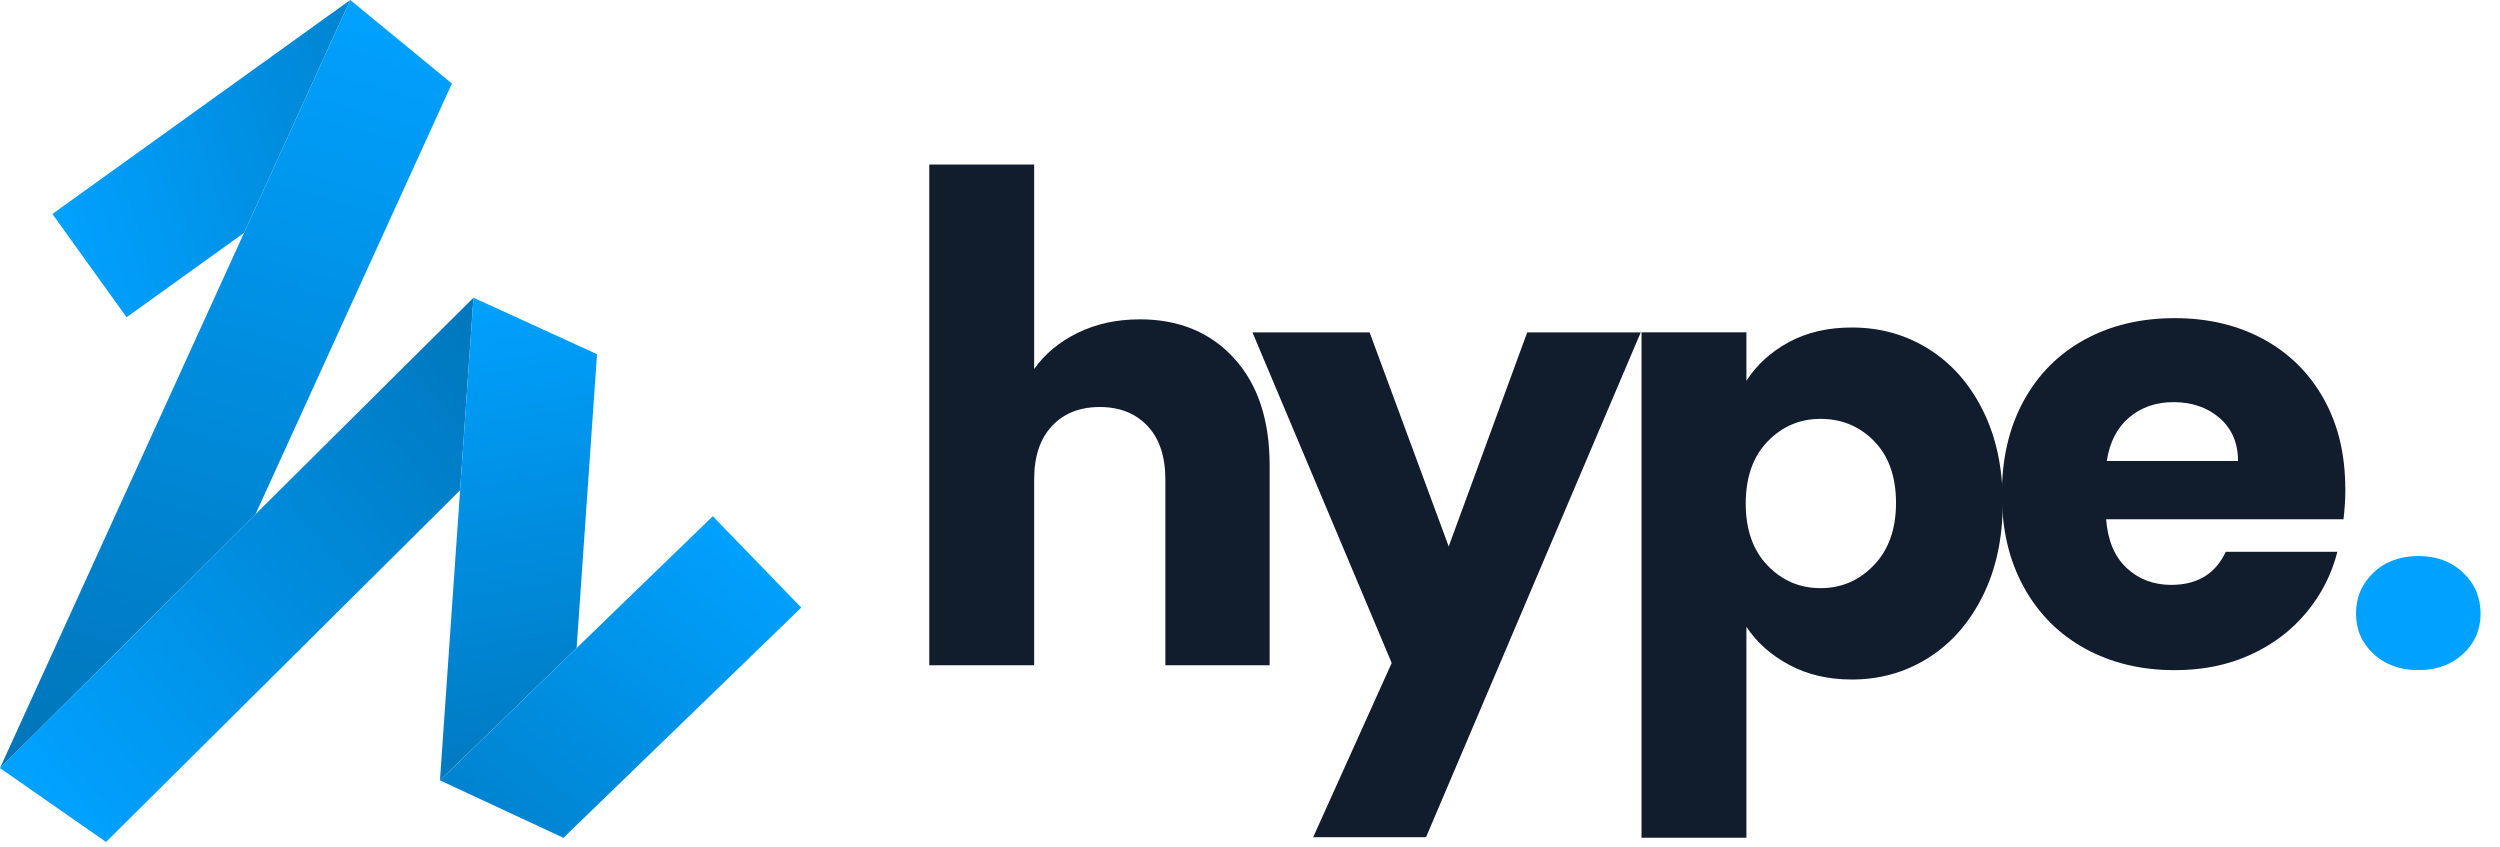
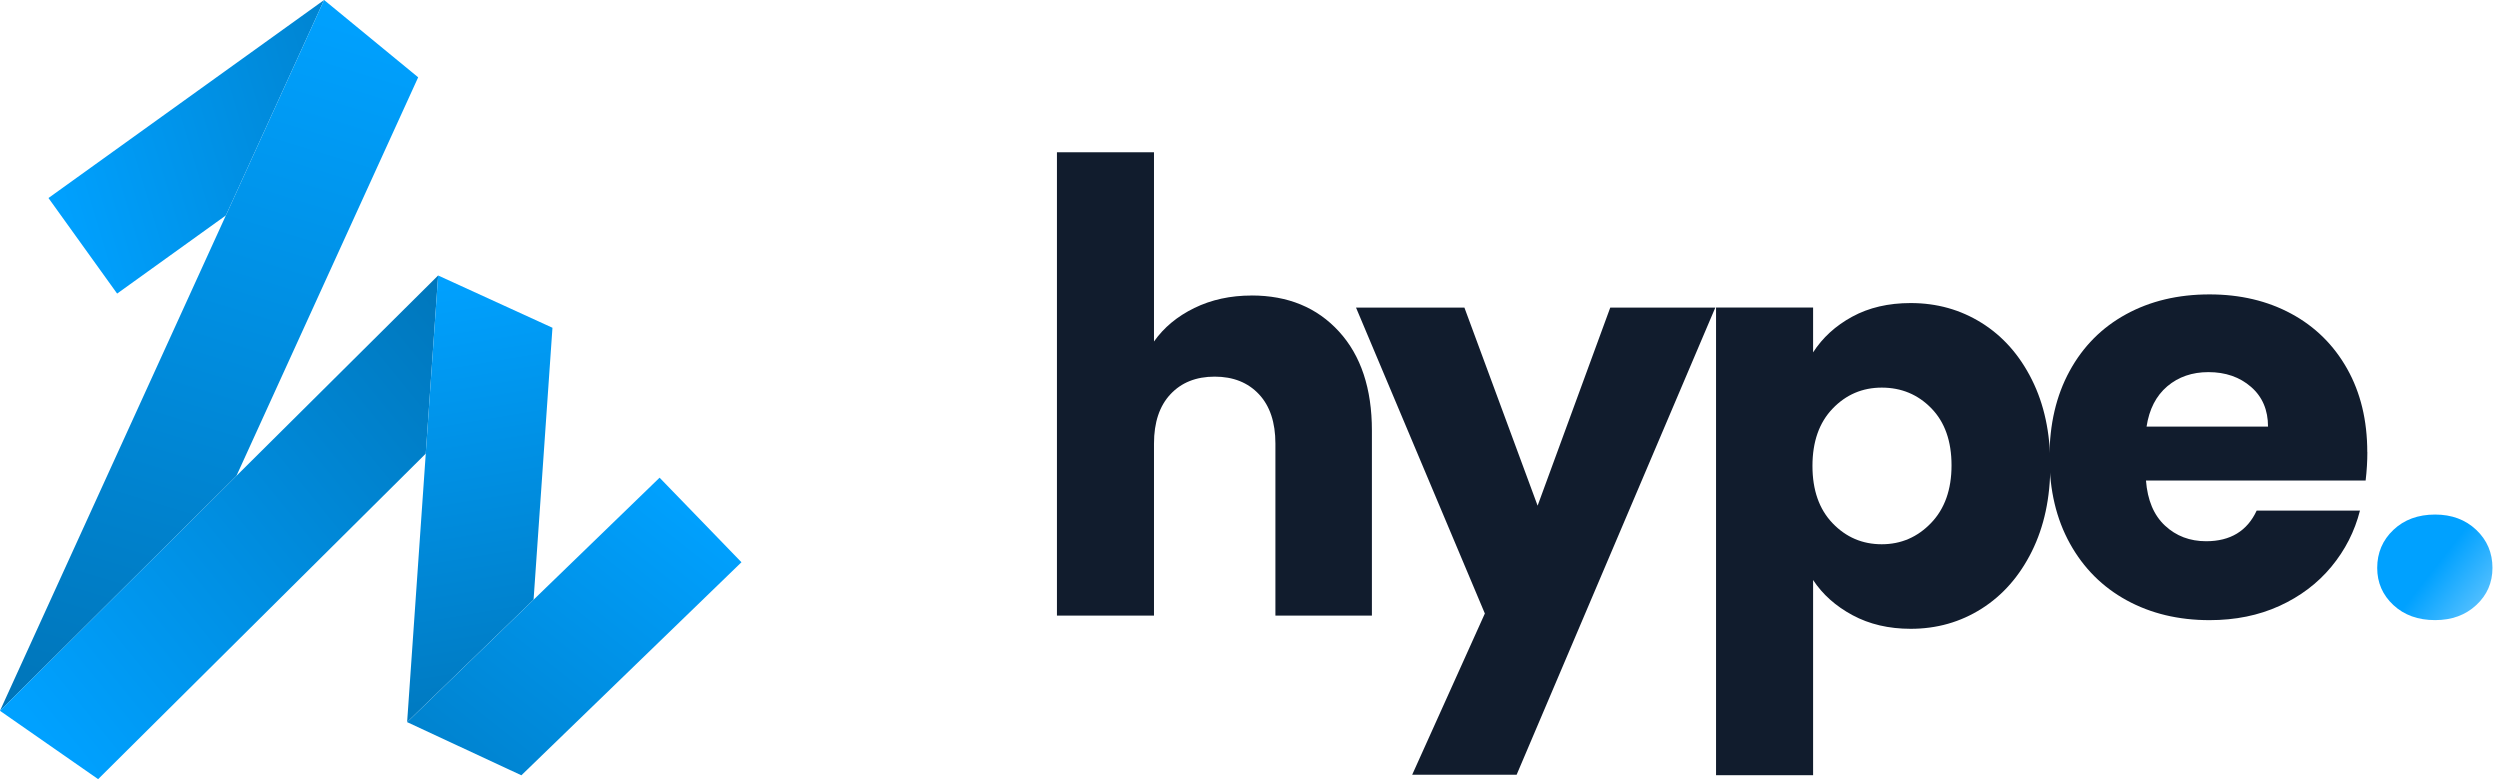
- <svg xmlns="http://www.w3.org/2000/svg" width="100%" height="100%" viewBox="0 0 62 21" version="1.1" xml:space="preserve" style="fill-rule:evenodd;clip-rule:evenodd;stroke-linejoin:round;stroke-miterlimit:2;">
+ <svg xmlns="http://www.w3.org/2000/svg" width="100%" height="100%" viewBox="0 0 67 21" version="1.1" xml:space="preserve" style="fill-rule:evenodd;clip-rule:evenodd;stroke-linejoin:round;stroke-miterlimit:2;">
  <g id="light-logo">
    <path d="M6.053,5.774l-2.914,2.094l-1.84,-2.561l7.387,-5.307l-2.633,5.774Z" style="fill:url(#_Linear1);" />
    <path d="M-0,19.048l8.686,-19.048l2.521,2.072l-4.871,10.682l-6.336,6.295Z" style="fill:url(#_Linear2);" />
    <path d="M-0,19.048l11.742,-11.665l-0.332,4.775l-8.78,8.723l-2.631,-1.832Z" style="fill:url(#_Linear3);" />
    <path d="M11.742,7.383l3.064,1.401l-0.506,7.287l-3.389,3.281l0.831,-11.97Z" style="fill:url(#_Linear4);" />
    <path d="M10.911,19.353l6.766,-6.551l2.194,2.266l-5.898,5.71l-3.062,-1.425Z" style="fill:url(#_Linear5);" />
  </g>
  <g id="light-hype">
-     <path d="M28.263,7.919c0.973,0 1.754,0.322 2.342,0.966c0.588,0.644 0.882,1.529 0.882,2.654l0,4.959l-2.586,0l0,-4.609c0,-0.568 -0.147,-1.009 -0.441,-1.323c-0.294,-0.314 -0.69,-0.472 -1.186,-0.472c-0.497,0 -0.892,0.157 -1.186,0.472c-0.294,0.314 -0.441,0.755 -0.441,1.323l0,4.609l-2.601,0l0,-12.417l2.601,0l0,5.071c0.264,-0.375 0.624,-0.674 1.08,-0.897c0.456,-0.223 0.968,-0.335 1.536,-0.335Z" style="fill:#111c2d;fill-rule:nonzero;" />
-     <path d="M40.69,8.244l-5.324,12.518l-2.799,0l1.947,-4.32l-3.453,-8.199l2.905,0l1.962,5.309l1.947,-5.309l2.814,0Z" style="fill:#111c2d;fill-rule:nonzero;" />
-     <path d="M43.31,9.445c0.254,-0.395 0.603,-0.715 1.05,-0.958c0.446,-0.243 0.968,-0.365 1.567,-0.365c0.7,0 1.333,0.177 1.901,0.532c0.568,0.355 1.017,0.862 1.346,1.521c0.33,0.659 0.494,1.425 0.494,2.297c0,0.872 -0.165,1.64 -0.494,2.304c-0.33,0.664 -0.778,1.176 -1.346,1.536c-0.568,0.36 -1.202,0.54 -1.901,0.54c-0.588,0 -1.108,-0.122 -1.559,-0.365c-0.451,-0.243 -0.804,-0.558 -1.057,-0.943l0,5.232l-2.601,0l0,-12.534l2.601,0l0,1.202Zm3.711,3.027c0,-0.649 -0.18,-1.159 -0.54,-1.529c-0.36,-0.37 -0.804,-0.555 -1.331,-0.555c-0.517,0 -0.956,0.188 -1.316,0.563c-0.36,0.375 -0.54,0.887 -0.54,1.536c0,0.649 0.18,1.161 0.54,1.536c0.36,0.375 0.799,0.563 1.316,0.563c0.517,0 0.958,-0.19 1.323,-0.57c0.365,-0.38 0.548,-0.895 0.548,-1.544Z" style="fill:#111c2d;fill-rule:nonzero;" />
-     <path d="M58.165,12.117c0,0.243 -0.015,0.497 -0.046,0.761l-5.887,0c0.041,0.527 0.21,0.93 0.51,1.209c0.299,0.279 0.667,0.418 1.103,0.418c0.649,0 1.1,-0.274 1.354,-0.821l2.768,0c-0.142,0.558 -0.398,1.06 -0.768,1.506c-0.37,0.446 -0.834,0.796 -1.392,1.05c-0.558,0.254 -1.181,0.38 -1.871,0.38c-0.832,0 -1.572,-0.177 -2.221,-0.532c-0.649,-0.355 -1.156,-0.862 -1.521,-1.521c-0.365,-0.659 -0.548,-1.43 -0.548,-2.312c0,-0.882 0.18,-1.653 0.54,-2.312c0.36,-0.659 0.864,-1.166 1.513,-1.521c0.649,-0.355 1.394,-0.532 2.236,-0.532c0.821,0 1.551,0.172 2.19,0.517c0.639,0.345 1.138,0.837 1.498,1.475c0.36,0.639 0.54,1.384 0.54,2.236Zm-2.662,-0.684c0,-0.446 -0.152,-0.801 -0.456,-1.065c-0.304,-0.264 -0.684,-0.395 -1.141,-0.395c-0.436,0 -0.804,0.127 -1.103,0.38c-0.299,0.254 -0.484,0.613 -0.555,1.08l3.255,0Z" style="fill:#111c2d;fill-rule:nonzero;" />
-     <path d="M59.981,16.619c-0.456,0 -0.829,-0.134 -1.118,-0.403c-0.289,-0.269 -0.434,-0.601 -0.434,-0.996c0,-0.406 0.145,-0.745 0.434,-1.019c0.289,-0.274 0.662,-0.411 1.118,-0.411c0.446,0 0.814,0.137 1.103,0.411c0.289,0.274 0.434,0.613 0.434,1.019c0,0.395 -0.145,0.728 -0.434,0.996c-0.289,0.269 -0.657,0.403 -1.103,0.403Z" style="fill:#00a1ff;fill-rule:nonzero;" />
+     <path d="M33.543,7.919c0.973,0 1.754,0.322 2.342,0.966c0.588,0.644 0.882,1.529 0.882,2.654l0,4.959l-2.586,0l0,-4.609c0,-0.568 -0.147,-1.009 -0.441,-1.323c-0.294,-0.314 -0.69,-0.472 -1.186,-0.472c-0.497,0 -0.892,0.157 -1.186,0.472c-0.294,0.314 -0.441,0.755 -0.441,1.323l0,4.609l-2.601,0l0,-12.417l2.601,0l0,5.071c0.264,-0.375 0.624,-0.674 1.08,-0.897c0.456,-0.223 0.968,-0.335 1.536,-0.335Z" style="fill:#111c2d;fill-rule:nonzero;" />
+     <path d="M45.97,8.244l-5.324,12.518l-2.799,0l1.947,-4.32l-3.453,-8.199l2.905,0l1.962,5.309l1.947,-5.309l2.814,0Z" style="fill:#111c2d;fill-rule:nonzero;" />
+     <path d="M48.59,9.445c0.254,-0.395 0.603,-0.715 1.05,-0.958c0.446,-0.243 0.968,-0.365 1.567,-0.365c0.7,0 1.333,0.177 1.901,0.532c0.568,0.355 1.017,0.862 1.346,1.521c0.33,0.659 0.494,1.425 0.494,2.297c0,0.872 -0.165,1.64 -0.494,2.304c-0.33,0.664 -0.778,1.176 -1.346,1.536c-0.568,0.36 -1.202,0.54 -1.901,0.54c-0.588,0 -1.108,-0.122 -1.559,-0.365c-0.451,-0.243 -0.804,-0.558 -1.057,-0.943l0,5.232l-2.601,0l0,-12.534l2.601,0l0,1.202Zm3.711,3.027c0,-0.649 -0.18,-1.159 -0.54,-1.529c-0.36,-0.37 -0.804,-0.555 -1.331,-0.555c-0.517,0 -0.956,0.188 -1.316,0.563c-0.36,0.375 -0.54,0.887 -0.54,1.536c0,0.649 0.18,1.161 0.54,1.536c0.36,0.375 0.799,0.563 1.316,0.563c0.517,0 0.958,-0.19 1.323,-0.57c0.365,-0.38 0.548,-0.895 0.548,-1.544Z" style="fill:#111c2d;fill-rule:nonzero;" />
+     <path d="M63.445,12.117c0,0.243 -0.015,0.497 -0.046,0.761l-5.887,0c0.041,0.527 0.21,0.93 0.51,1.209c0.299,0.279 0.667,0.418 1.103,0.418c0.649,0 1.1,-0.274 1.354,-0.821l2.768,0c-0.142,0.558 -0.398,1.06 -0.768,1.506c-0.37,0.446 -0.834,0.796 -1.392,1.05c-0.558,0.254 -1.181,0.38 -1.871,0.38c-0.832,0 -1.572,-0.177 -2.221,-0.532c-0.649,-0.355 -1.156,-0.862 -1.521,-1.521c-0.365,-0.659 -0.548,-1.43 -0.548,-2.312c0,-0.882 0.18,-1.653 0.54,-2.312c0.36,-0.659 0.864,-1.166 1.513,-1.521c0.649,-0.355 1.394,-0.532 2.236,-0.532c0.821,0 1.551,0.172 2.19,0.517c0.639,0.345 1.138,0.837 1.498,1.475c0.36,0.639 0.54,1.384 0.54,2.236Zm-2.662,-0.684c0,-0.446 -0.152,-0.801 -0.456,-1.065c-0.304,-0.264 -0.684,-0.395 -1.141,-0.395c-0.436,0 -0.804,0.127 -1.103,0.38c-0.299,0.254 -0.484,0.613 -0.555,1.08l3.255,0Z" style="fill:#111c2d;fill-rule:nonzero;" />
+     <path d="M65.261,16.619c-0.456,0 -0.829,-0.134 -1.118,-0.403c-0.289,-0.269 -0.434,-0.601 -0.434,-0.996c0,-0.406 0.145,-0.745 0.434,-1.019c0.289,-0.274 0.662,-0.411 1.118,-0.411c0.446,0 0.814,0.137 1.103,0.411c0.289,0.274 0.434,0.613 0.434,1.019c0,0.395 -0.145,0.728 -0.434,0.996c-0.289,0.269 -0.657,0.403 -1.103,0.403Z" style="fill:url(#_Linear6);fill-rule:nonzero;" />
  </g>
  <defs>
    <linearGradient id="_Linear1" x1="0" y1="0" x2="1" y2="0" gradientUnits="userSpaceOnUse" gradientTransform="matrix(17.37545,-5.276185,5.276185,17.37545,1.298556,5.276185)">
      <stop offset="0" style="stop-color:#00a1ff;stop-opacity:1" />
      <stop offset="1" style="stop-color:#00649e;stop-opacity:1" />
    </linearGradient>
    <linearGradient id="_Linear2" x1="0" y1="0" x2="1" y2="0" gradientUnits="userSpaceOnUse" gradientTransform="matrix(-8.067558,27.22439,-27.22439,-8.067558,8.685654,0)">
      <stop offset="0" style="stop-color:#00a1ff;stop-opacity:1" />
      <stop offset="1" style="stop-color:#00649e;stop-opacity:1" />
    </linearGradient>
    <linearGradient id="_Linear3" x1="0" y1="0" x2="1" y2="0" gradientUnits="userSpaceOnUse" gradientTransform="matrix(17.80793,-14.5961,14.5961,17.80793,1.298556,19.87228)">
      <stop offset="0" style="stop-color:#00a1ff;stop-opacity:1" />
      <stop offset="1" style="stop-color:#00649e;stop-opacity:1" />
    </linearGradient>
    <linearGradient id="_Linear4" x1="0" y1="0" x2="1" y2="0" gradientUnits="userSpaceOnUse" gradientTransform="matrix(3.063767,17.89532,-17.89532,3.063767,11.74196,7.382918)">
      <stop offset="0" style="stop-color:#00a1ff;stop-opacity:1" />
      <stop offset="1" style="stop-color:#00649e;stop-opacity:1" />
    </linearGradient>
    <linearGradient id="_Linear5" x1="0" y1="0" x2="1" y2="0" gradientUnits="userSpaceOnUse" gradientTransform="matrix(-11.93807,14.96384,-14.96384,-11.93807,17.80905,12.80115)">
      <stop offset="0" style="stop-color:#00a1ff;stop-opacity:1" />
      <stop offset="1" style="stop-color:#00649e;stop-opacity:1" />
    </linearGradient>
+     <linearGradient id="_Linear6" x1="0" y1="0" x2="1" y2="0" gradientUnits="userSpaceOnUse" gradientTransform="matrix(3.871859,3.035475,-3.035475,3.871859,65.25342,15.20453)">
+       <stop offset="0" style="stop-color:#00a1ff;stop-opacity:1" />
+       <stop offset="1" style="stop-color:#fff;stop-opacity:1" />
+     </linearGradient>
  </defs>
</svg>
